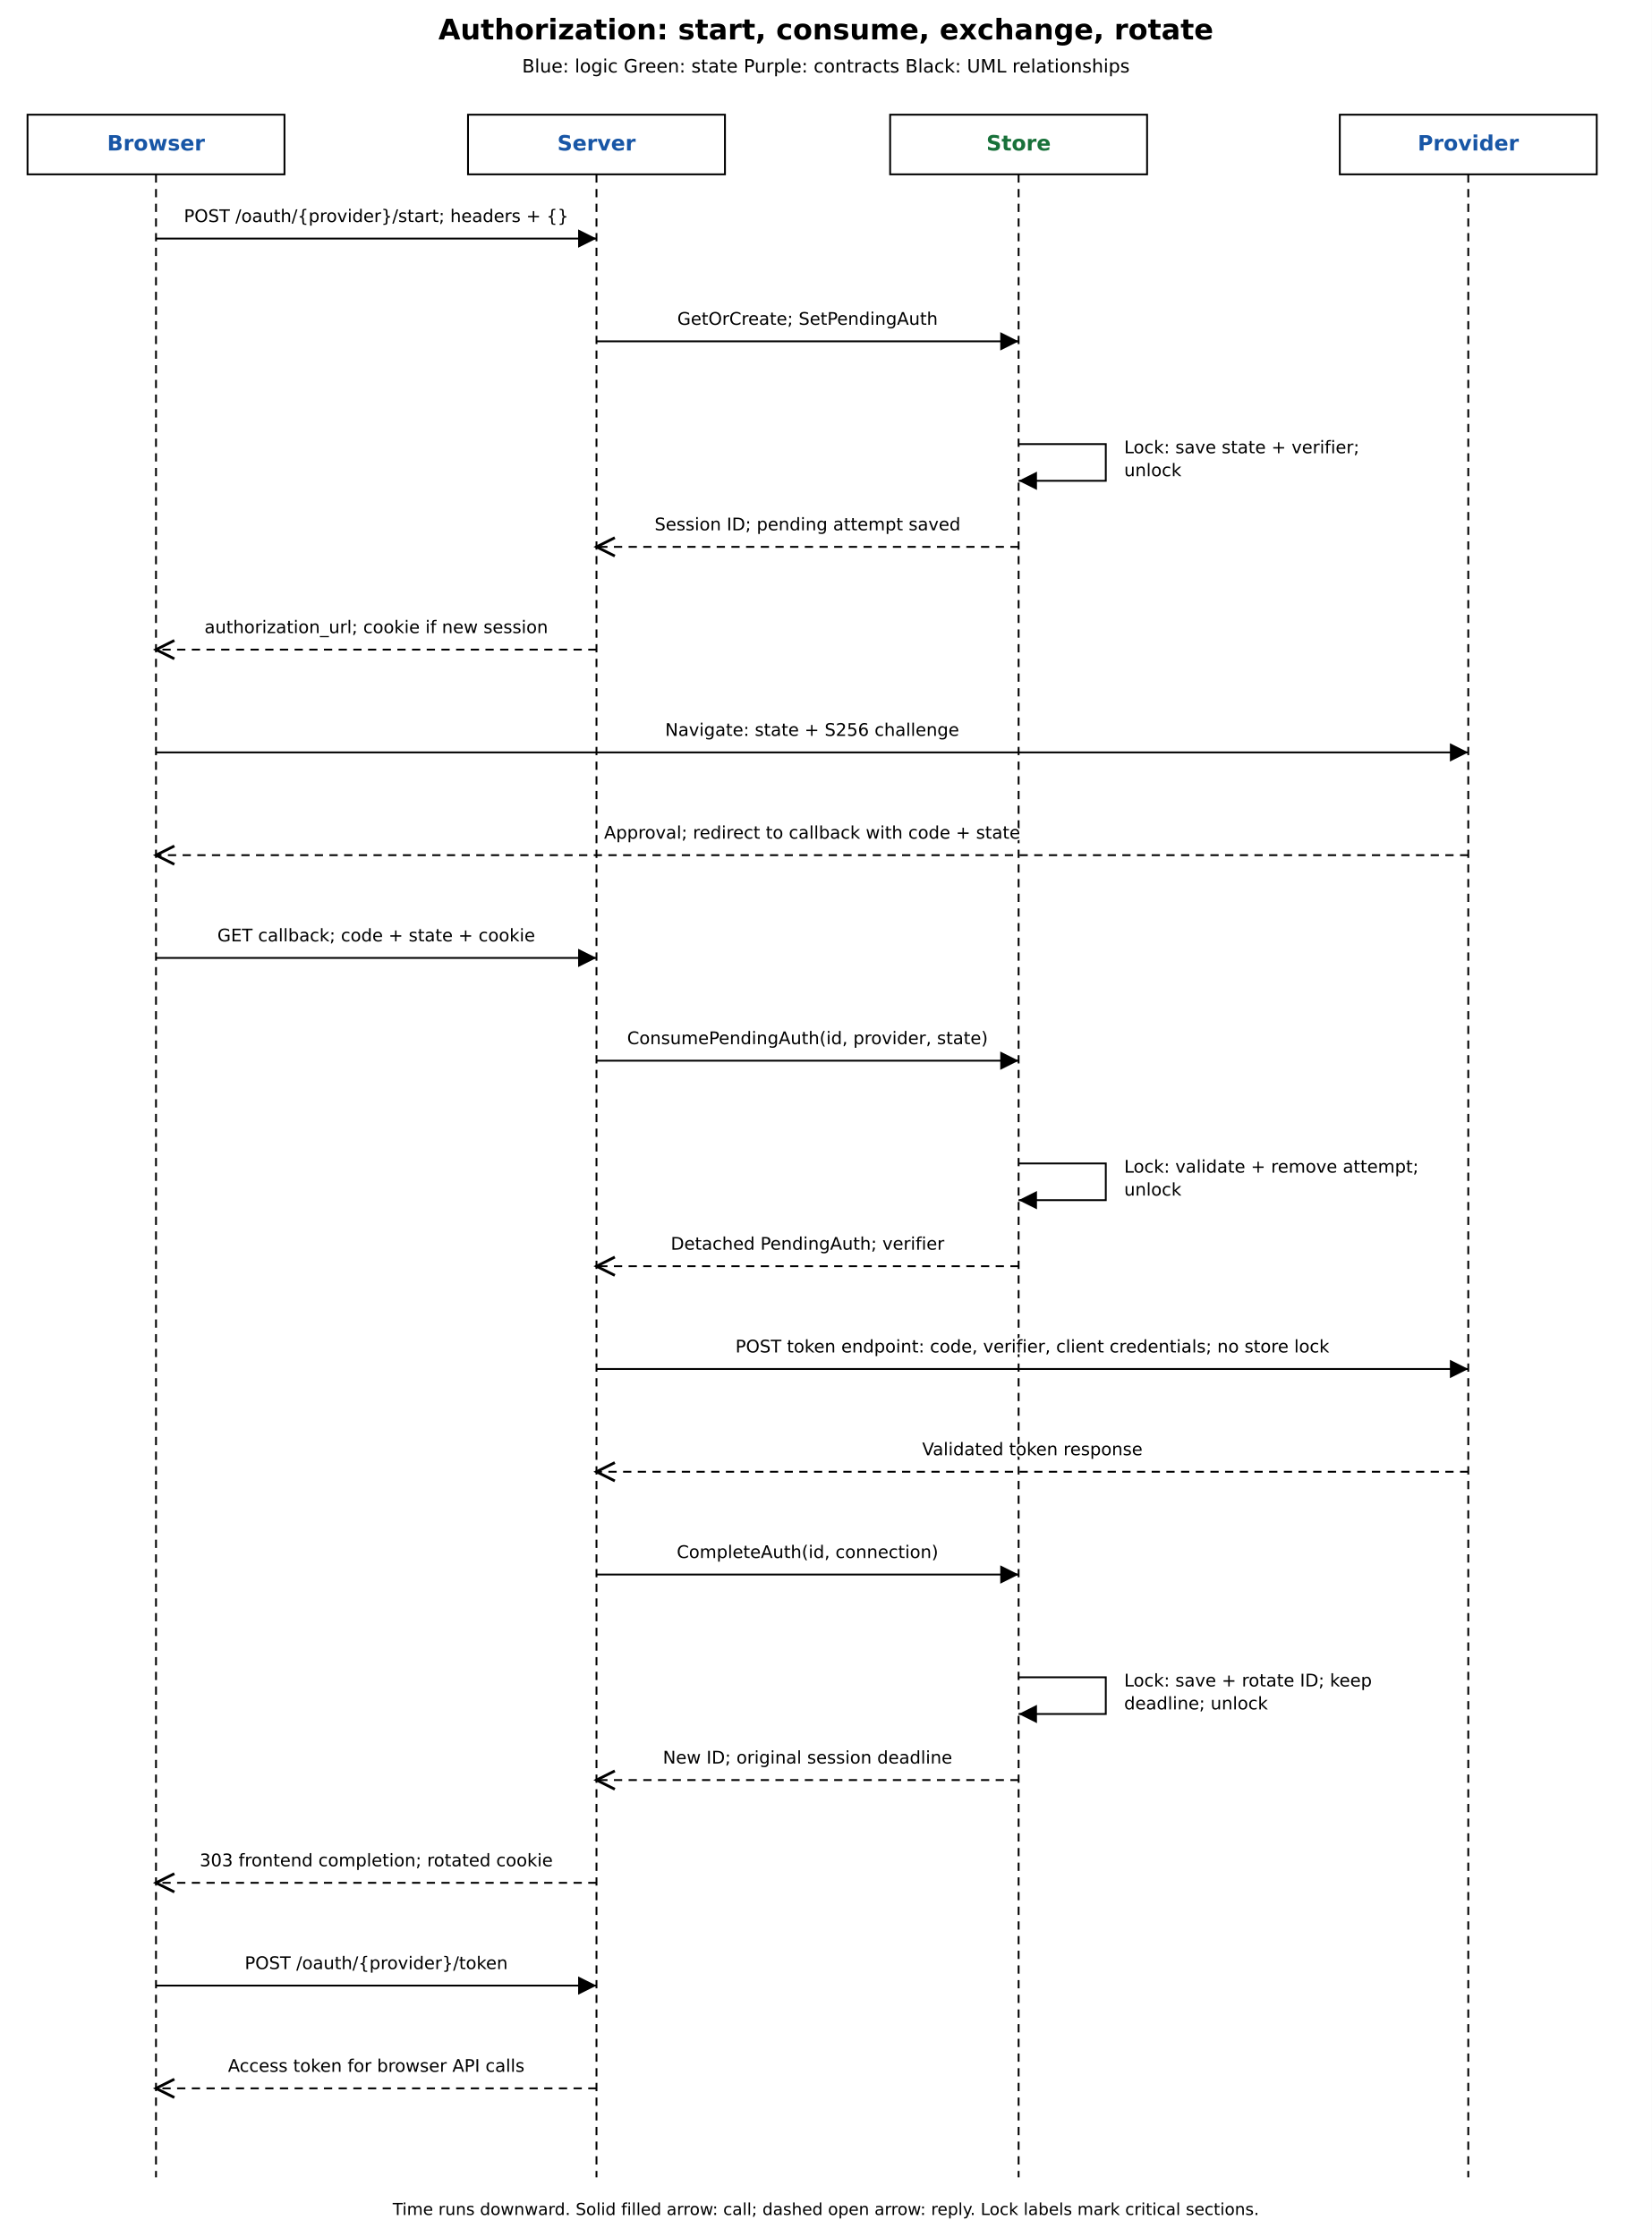
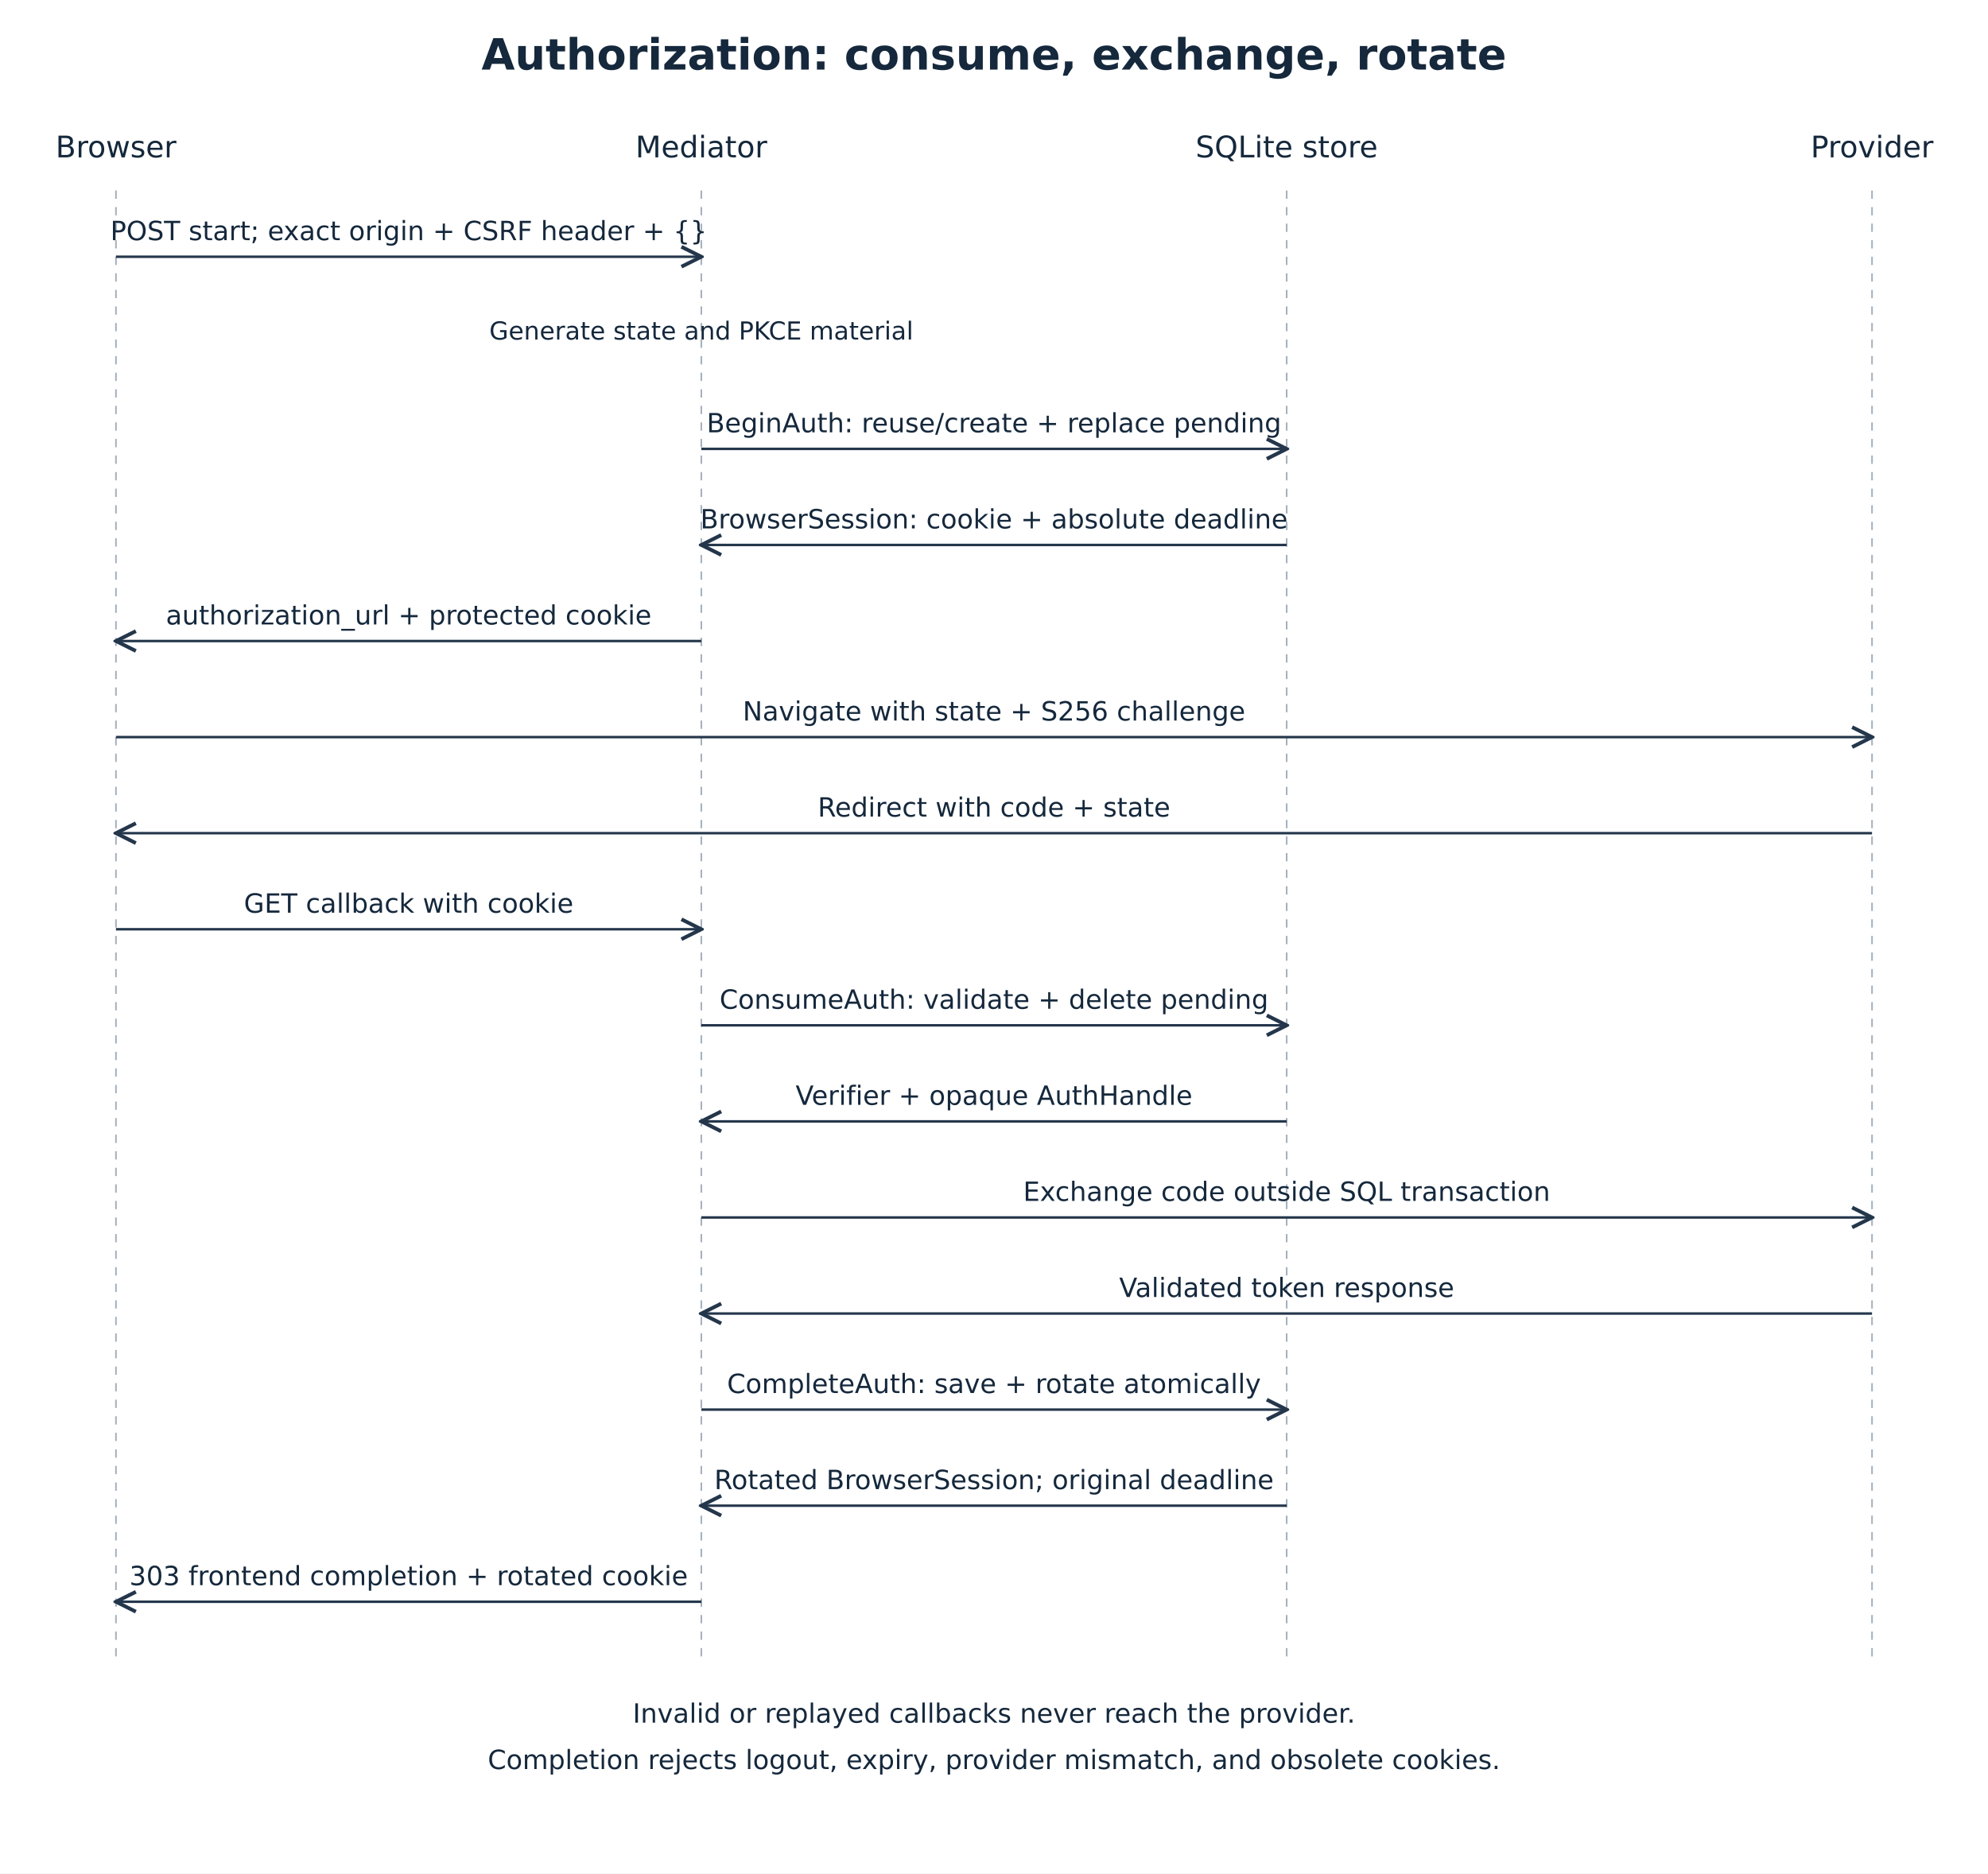
- <svg xmlns="http://www.w3.org/2000/svg" width="1800" height="2438" viewBox="0 0 1800 2438" role="img" aria-labelledby="title">
+ <svg xmlns="http://www.w3.org/2000/svg" width="1200" height="1131" viewBox="0 0 1200 1131" role="img" aria-labelledby="title desc">
  <defs>
-     <marker id="open" markerWidth="14" markerHeight="14" refX="12" refY="7" orient="auto">
-       <path d="M2 2 L12 7 L2 12" fill="none" stroke="black" stroke-width="1.5" />
-     </marker>
-     <marker id="filled" markerWidth="14" markerHeight="14" refX="12" refY="7" orient="auto">
-       <path d="M2 2 L12 7 L2 12 Z" fill="black" />
+     <marker id="arrow" markerWidth="10" markerHeight="10" refX="9" refY="5" orient="auto">
+       <path d="M1 1 L9 5 L1 9" fill="none" stroke="#24364b" stroke-width="1.5" />
    </marker>
  </defs>
-   <rect width="1800" height="2438" fill="white" />
-   <g font-family="DejaVu Sans, sans-serif" fill="black">
-     <text x="900.0" y="43" font-size="31" fill="black" text-anchor="middle" font-weight="bold" paint-order="stroke" stroke="white" stroke-width="4" stroke-linejoin="round">Authorization: start, consume, exchange, rotate</text>
-     <text x="900.0" y="79" font-size="20" fill="black" text-anchor="middle" paint-order="stroke" stroke="white" stroke-width="4" stroke-linejoin="round">Blue: logic    Green: state    Purple: contracts    Black: UML relationships</text>
-     <rect x="30" y="125" width="280" height="65" fill="white" stroke="black" stroke-width="2" />
-     <text x="170" y="164" font-size="23" fill="#1856a6" text-anchor="middle" font-weight="bold" paint-order="stroke" stroke="white" stroke-width="4" stroke-linejoin="round">Browser</text>
-     <path d="M170 190 V2373" fill="none" stroke="black" stroke-width="2" stroke-dasharray="9 7" />
-     <rect x="510" y="125" width="280" height="65" fill="white" stroke="black" stroke-width="2" />
-     <text x="650" y="164" font-size="23" fill="#1856a6" text-anchor="middle" font-weight="bold" paint-order="stroke" stroke="white" stroke-width="4" stroke-linejoin="round">Server</text>
-     <path d="M650 190 V2373" fill="none" stroke="black" stroke-width="2" stroke-dasharray="9 7" />
-     <rect x="970" y="125" width="280" height="65" fill="white" stroke="black" stroke-width="2" />
-     <text x="1110" y="164" font-size="23" fill="#18713a" text-anchor="middle" font-weight="bold" paint-order="stroke" stroke="white" stroke-width="4" stroke-linejoin="round">Store</text>
-     <path d="M1110 190 V2373" fill="none" stroke="black" stroke-width="2" stroke-dasharray="9 7" />
-     <rect x="1460" y="125" width="280" height="65" fill="white" stroke="black" stroke-width="2" />
-     <text x="1600" y="164" font-size="23" fill="#1856a6" text-anchor="middle" font-weight="bold" paint-order="stroke" stroke="white" stroke-width="4" stroke-linejoin="round">Provider</text>
-     <path d="M1600 190 V2373" fill="none" stroke="black" stroke-width="2" stroke-dasharray="9 7" />
-     <path d="M170 260 H650" fill="none" stroke="black" stroke-width="2" marker-end="url(#filled)" />
-     <text x="410.0" y="242" font-size="19" fill="black" text-anchor="middle" paint-order="stroke" stroke="white" stroke-width="4" stroke-linejoin="round">POST /oauth/{provider}/start; headers + {}</text>
-     <path d="M650 372 H1110" fill="none" stroke="black" stroke-width="2" marker-end="url(#filled)" />
-     <text x="880.0" y="354" font-size="19" fill="black" text-anchor="middle" paint-order="stroke" stroke="white" stroke-width="4" stroke-linejoin="round">GetOrCreate; SetPendingAuth</text>
-     <path d="M1110 484 h95 v40 h-95" fill="none" stroke="black" stroke-width="2" marker-end="url(#filled)" />
-     <text x="1225" y="494" font-size="19" fill="black" text-anchor="start" paint-order="stroke" stroke="white" stroke-width="4" stroke-linejoin="round">Lock: save state + verifier;</text>
-     <text x="1225" y="519" font-size="19" fill="black" text-anchor="start" paint-order="stroke" stroke="white" stroke-width="4" stroke-linejoin="round">unlock</text>
-     <path d="M1110 596 H650" fill="none" stroke="black" stroke-width="2" stroke-dasharray="9 7" marker-end="url(#open)" />
-     <text x="880.0" y="578" font-size="19" fill="black" text-anchor="middle" paint-order="stroke" stroke="white" stroke-width="4" stroke-linejoin="round">Session ID; pending attempt saved</text>
-     <path d="M650 708 H170" fill="none" stroke="black" stroke-width="2" stroke-dasharray="9 7" marker-end="url(#open)" />
-     <text x="410.0" y="690" font-size="19" fill="black" text-anchor="middle" paint-order="stroke" stroke="white" stroke-width="4" stroke-linejoin="round">authorization_url; cookie if new session</text>
-     <path d="M170 820 H1600" fill="none" stroke="black" stroke-width="2" marker-end="url(#filled)" />
-     <text x="885.0" y="802" font-size="19" fill="black" text-anchor="middle" paint-order="stroke" stroke="white" stroke-width="4" stroke-linejoin="round">Navigate: state + S256 challenge</text>
-     <path d="M1600 932 H170" fill="none" stroke="black" stroke-width="2" stroke-dasharray="9 7" marker-end="url(#open)" />
-     <text x="885.0" y="914" font-size="19" fill="black" text-anchor="middle" paint-order="stroke" stroke="white" stroke-width="4" stroke-linejoin="round">Approval; redirect to callback with code + state</text>
-     <path d="M170 1044 H650" fill="none" stroke="black" stroke-width="2" marker-end="url(#filled)" />
-     <text x="410.0" y="1026" font-size="19" fill="black" text-anchor="middle" paint-order="stroke" stroke="white" stroke-width="4" stroke-linejoin="round">GET callback; code + state + cookie</text>
-     <path d="M650 1156 H1110" fill="none" stroke="black" stroke-width="2" marker-end="url(#filled)" />
-     <text x="880.0" y="1138" font-size="19" fill="black" text-anchor="middle" paint-order="stroke" stroke="white" stroke-width="4" stroke-linejoin="round">ConsumePendingAuth(id, provider, state)</text>
-     <path d="M1110 1268 h95 v40 h-95" fill="none" stroke="black" stroke-width="2" marker-end="url(#filled)" />
-     <text x="1225" y="1278" font-size="19" fill="black" text-anchor="start" paint-order="stroke" stroke="white" stroke-width="4" stroke-linejoin="round">Lock: validate + remove attempt;</text>
-     <text x="1225" y="1303" font-size="19" fill="black" text-anchor="start" paint-order="stroke" stroke="white" stroke-width="4" stroke-linejoin="round">unlock</text>
-     <path d="M1110 1380 H650" fill="none" stroke="black" stroke-width="2" stroke-dasharray="9 7" marker-end="url(#open)" />
-     <text x="880.0" y="1362" font-size="19" fill="black" text-anchor="middle" paint-order="stroke" stroke="white" stroke-width="4" stroke-linejoin="round">Detached PendingAuth; verifier</text>
-     <path d="M650 1492 H1600" fill="none" stroke="black" stroke-width="2" marker-end="url(#filled)" />
-     <text x="1125.0" y="1474" font-size="19" fill="black" text-anchor="middle" paint-order="stroke" stroke="white" stroke-width="4" stroke-linejoin="round">POST token endpoint: code, verifier, client credentials; no store lock</text>
-     <path d="M1600 1604 H650" fill="none" stroke="black" stroke-width="2" stroke-dasharray="9 7" marker-end="url(#open)" />
-     <text x="1125.0" y="1586" font-size="19" fill="black" text-anchor="middle" paint-order="stroke" stroke="white" stroke-width="4" stroke-linejoin="round">Validated token response</text>
-     <path d="M650 1716 H1110" fill="none" stroke="black" stroke-width="2" marker-end="url(#filled)" />
-     <text x="880.0" y="1698" font-size="19" fill="black" text-anchor="middle" paint-order="stroke" stroke="white" stroke-width="4" stroke-linejoin="round">CompleteAuth(id, connection)</text>
-     <path d="M1110 1828 h95 v40 h-95" fill="none" stroke="black" stroke-width="2" marker-end="url(#filled)" />
-     <text x="1225" y="1838" font-size="19" fill="black" text-anchor="start" paint-order="stroke" stroke="white" stroke-width="4" stroke-linejoin="round">Lock: save + rotate ID; keep</text>
-     <text x="1225" y="1863" font-size="19" fill="black" text-anchor="start" paint-order="stroke" stroke="white" stroke-width="4" stroke-linejoin="round">deadline; unlock</text>
-     <path d="M1110 1940 H650" fill="none" stroke="black" stroke-width="2" stroke-dasharray="9 7" marker-end="url(#open)" />
-     <text x="880.0" y="1922" font-size="19" fill="black" text-anchor="middle" paint-order="stroke" stroke="white" stroke-width="4" stroke-linejoin="round">New ID; original session deadline</text>
-     <path d="M650 2052 H170" fill="none" stroke="black" stroke-width="2" stroke-dasharray="9 7" marker-end="url(#open)" />
-     <text x="410.0" y="2034" font-size="19" fill="black" text-anchor="middle" paint-order="stroke" stroke="white" stroke-width="4" stroke-linejoin="round">303 frontend completion; rotated cookie</text>
-     <path d="M170 2164 H650" fill="none" stroke="black" stroke-width="2" marker-end="url(#filled)" />
-     <text x="410.0" y="2146" font-size="19" fill="black" text-anchor="middle" paint-order="stroke" stroke="white" stroke-width="4" stroke-linejoin="round">POST /oauth/{provider}/token</text>
-     <path d="M650 2276 H170" fill="none" stroke="black" stroke-width="2" stroke-dasharray="9 7" marker-end="url(#open)" />
-     <text x="410.0" y="2258" font-size="19" fill="black" text-anchor="middle" paint-order="stroke" stroke="white" stroke-width="4" stroke-linejoin="round">Access token for browser API calls</text>
-     <text x="900.0" y="2414" font-size="18" fill="black" text-anchor="middle" paint-order="stroke" stroke="white" stroke-width="4" stroke-linejoin="round">Time runs downward. Solid filled arrow: call; dashed open arrow: reply. Lock labels mark critical sections.</text>
+   <rect width="1200" height="1131" fill="white" />
+   <g font-family="DejaVu Sans, sans-serif" fill="#15283c">
+     <text x="600" y="42" text-anchor="middle" font-size="26" font-weight="bold">Authorization: consume, exchange, rotate</text>
+     <text x="70.0" y="95" font-size="18" text-anchor="middle">Browser</text>
+     <path d="M70.0 115 V1000" stroke="#a5b2bf" stroke-dasharray="5 5" />
+     <text x="423.333" y="95" font-size="18" text-anchor="middle">Mediator</text>
+     <path d="M423.333 115 V1000" stroke="#a5b2bf" stroke-dasharray="5 5" />
+     <text x="776.667" y="95" font-size="18" text-anchor="middle">SQLite store</text>
+     <path d="M776.667 115 V1000" stroke="#a5b2bf" stroke-dasharray="5 5" />
+     <text x="1130.0" y="95" font-size="18" text-anchor="middle">Provider</text>
+     <path d="M1130.0 115 V1000" stroke="#a5b2bf" stroke-dasharray="5 5" />
+     <path d="M70.0 155 L423.333 155" fill="none" stroke="#24364b" stroke-width="1.5" marker-end="url(#arrow)" />
+     <text x="246.667" y="145.0" font-size="16" text-anchor="middle">POST start; exact origin + CSRF header + {}</text>
+     <text x="423.333" y="205" font-size="15" text-anchor="middle">Generate state and PKCE material</text>
+     <path d="M423.333 271 L776.667 271" fill="none" stroke="#24364b" stroke-width="1.5" marker-end="url(#arrow)" />
+     <text x="600.0" y="261.0" font-size="16" text-anchor="middle">BeginAuth: reuse/create + replace pending</text>
+     <path d="M776.667 329 L423.333 329" fill="none" stroke="#24364b" stroke-width="1.5" marker-end="url(#arrow)" />
+     <text x="600.0" y="319.0" font-size="16" text-anchor="middle">BrowserSession: cookie + absolute deadline</text>
+     <path d="M423.333 387 L70.0 387" fill="none" stroke="#24364b" stroke-width="1.5" marker-end="url(#arrow)" />
+     <text x="246.667" y="377.0" font-size="16" text-anchor="middle">authorization_url + protected cookie</text>
+     <path d="M70.0 445 L1130.0 445" fill="none" stroke="#24364b" stroke-width="1.5" marker-end="url(#arrow)" />
+     <text x="600.0" y="435.0" font-size="16" text-anchor="middle">Navigate with state + S256 challenge</text>
+     <path d="M1130.0 503 L70.0 503" fill="none" stroke="#24364b" stroke-width="1.5" marker-end="url(#arrow)" />
+     <text x="600.0" y="493.0" font-size="16" text-anchor="middle">Redirect with code + state</text>
+     <path d="M70.0 561 L423.333 561" fill="none" stroke="#24364b" stroke-width="1.5" marker-end="url(#arrow)" />
+     <text x="246.667" y="551.0" font-size="16" text-anchor="middle">GET callback with cookie</text>
+     <path d="M423.333 619 L776.667 619" fill="none" stroke="#24364b" stroke-width="1.5" marker-end="url(#arrow)" />
+     <text x="600.0" y="609.0" font-size="16" text-anchor="middle">ConsumeAuth: validate + delete pending</text>
+     <path d="M776.667 677 L423.333 677" fill="none" stroke="#24364b" stroke-width="1.5" marker-end="url(#arrow)" />
+     <text x="600.0" y="667.0" font-size="16" text-anchor="middle">Verifier + opaque AuthHandle</text>
+     <path d="M423.333 735 L1130.0 735" fill="none" stroke="#24364b" stroke-width="1.5" marker-end="url(#arrow)" />
+     <text x="776.667" y="725.0" font-size="16" text-anchor="middle">Exchange code outside SQL transaction</text>
+     <path d="M1130.0 793 L423.333 793" fill="none" stroke="#24364b" stroke-width="1.5" marker-end="url(#arrow)" />
+     <text x="776.667" y="783.0" font-size="16" text-anchor="middle">Validated token response</text>
+     <path d="M423.333 851 L776.667 851" fill="none" stroke="#24364b" stroke-width="1.5" marker-end="url(#arrow)" />
+     <text x="600.0" y="841.0" font-size="16" text-anchor="middle">CompleteAuth: save + rotate atomically</text>
+     <path d="M776.667 909 L423.333 909" fill="none" stroke="#24364b" stroke-width="1.5" marker-end="url(#arrow)" />
+     <text x="600.0" y="899.0" font-size="16" text-anchor="middle">Rotated BrowserSession; original deadline</text>
+     <path d="M423.333 967 L70.0 967" fill="none" stroke="#24364b" stroke-width="1.5" marker-end="url(#arrow)" />
+     <text x="246.667" y="957.0" font-size="16" text-anchor="middle">303 frontend completion + rotated cookie</text>
+     <text x="600" y="1040" font-size="16" text-anchor="middle">Invalid or replayed callbacks never reach the provider.</text>
+     <text x="600" y="1068" font-size="16" text-anchor="middle">Completion rejects logout, expiry, provider mismatch, and obsolete cookies.</text>
  </g>
</svg>
